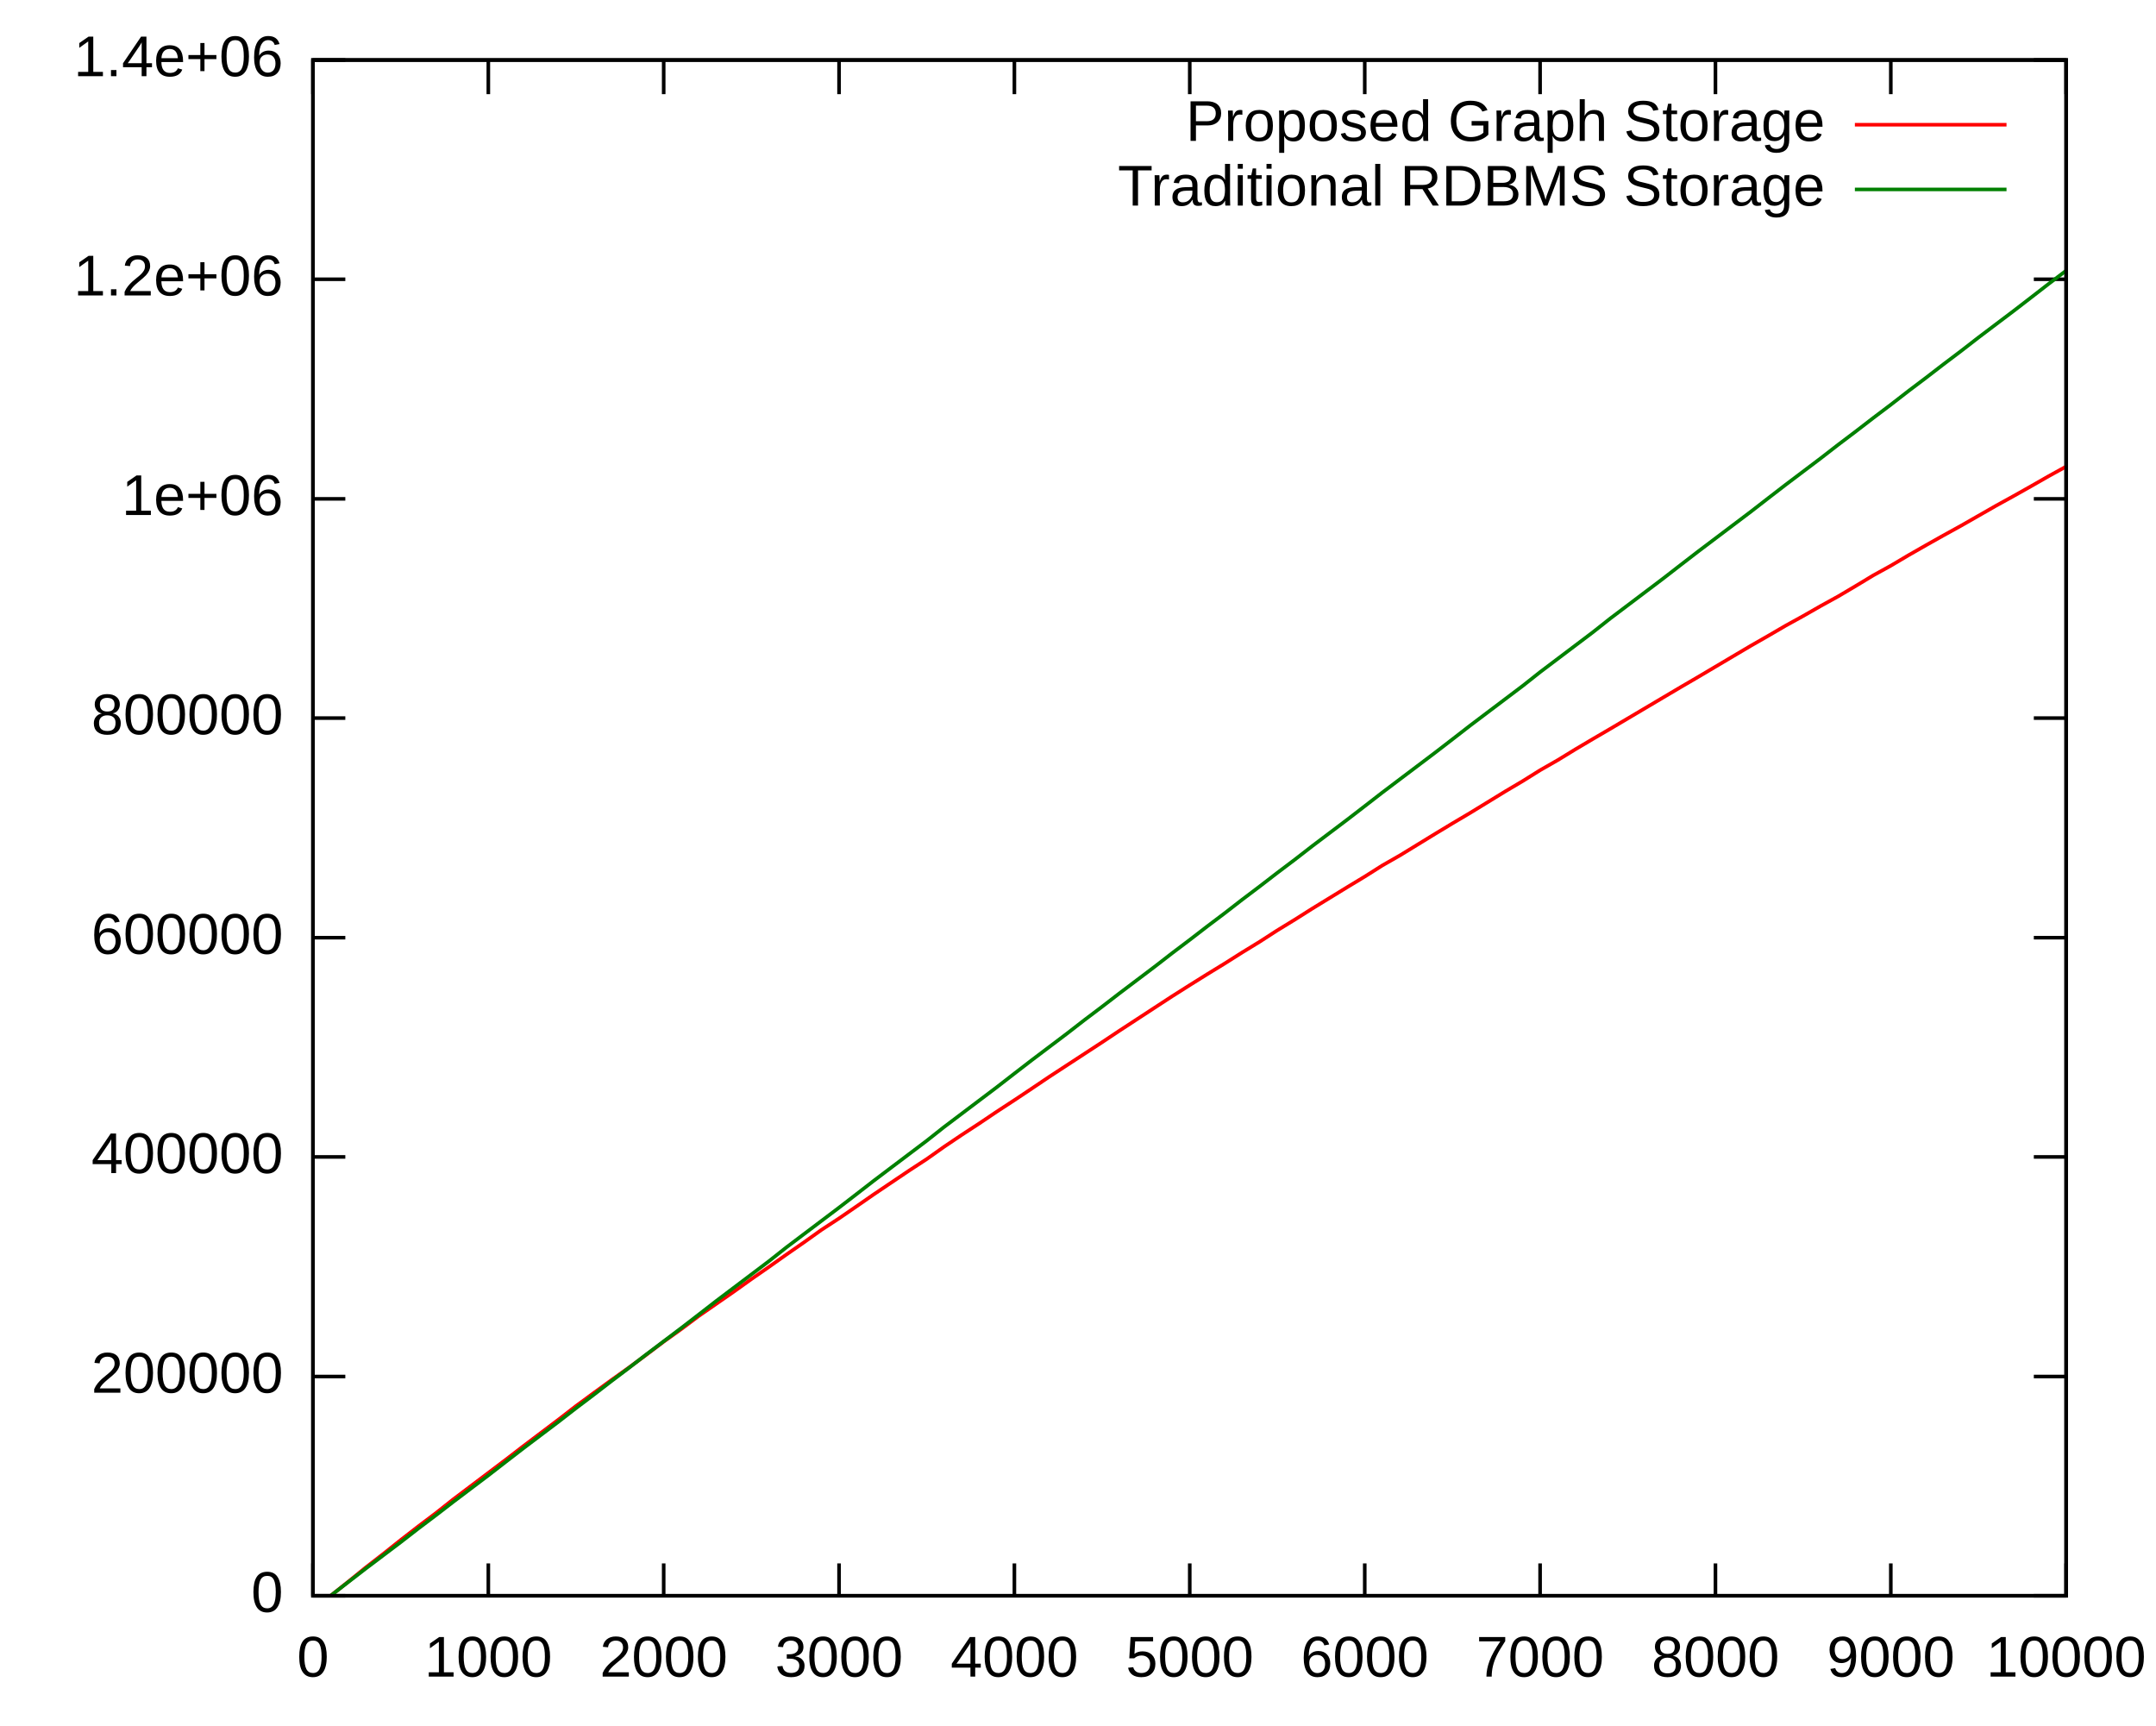
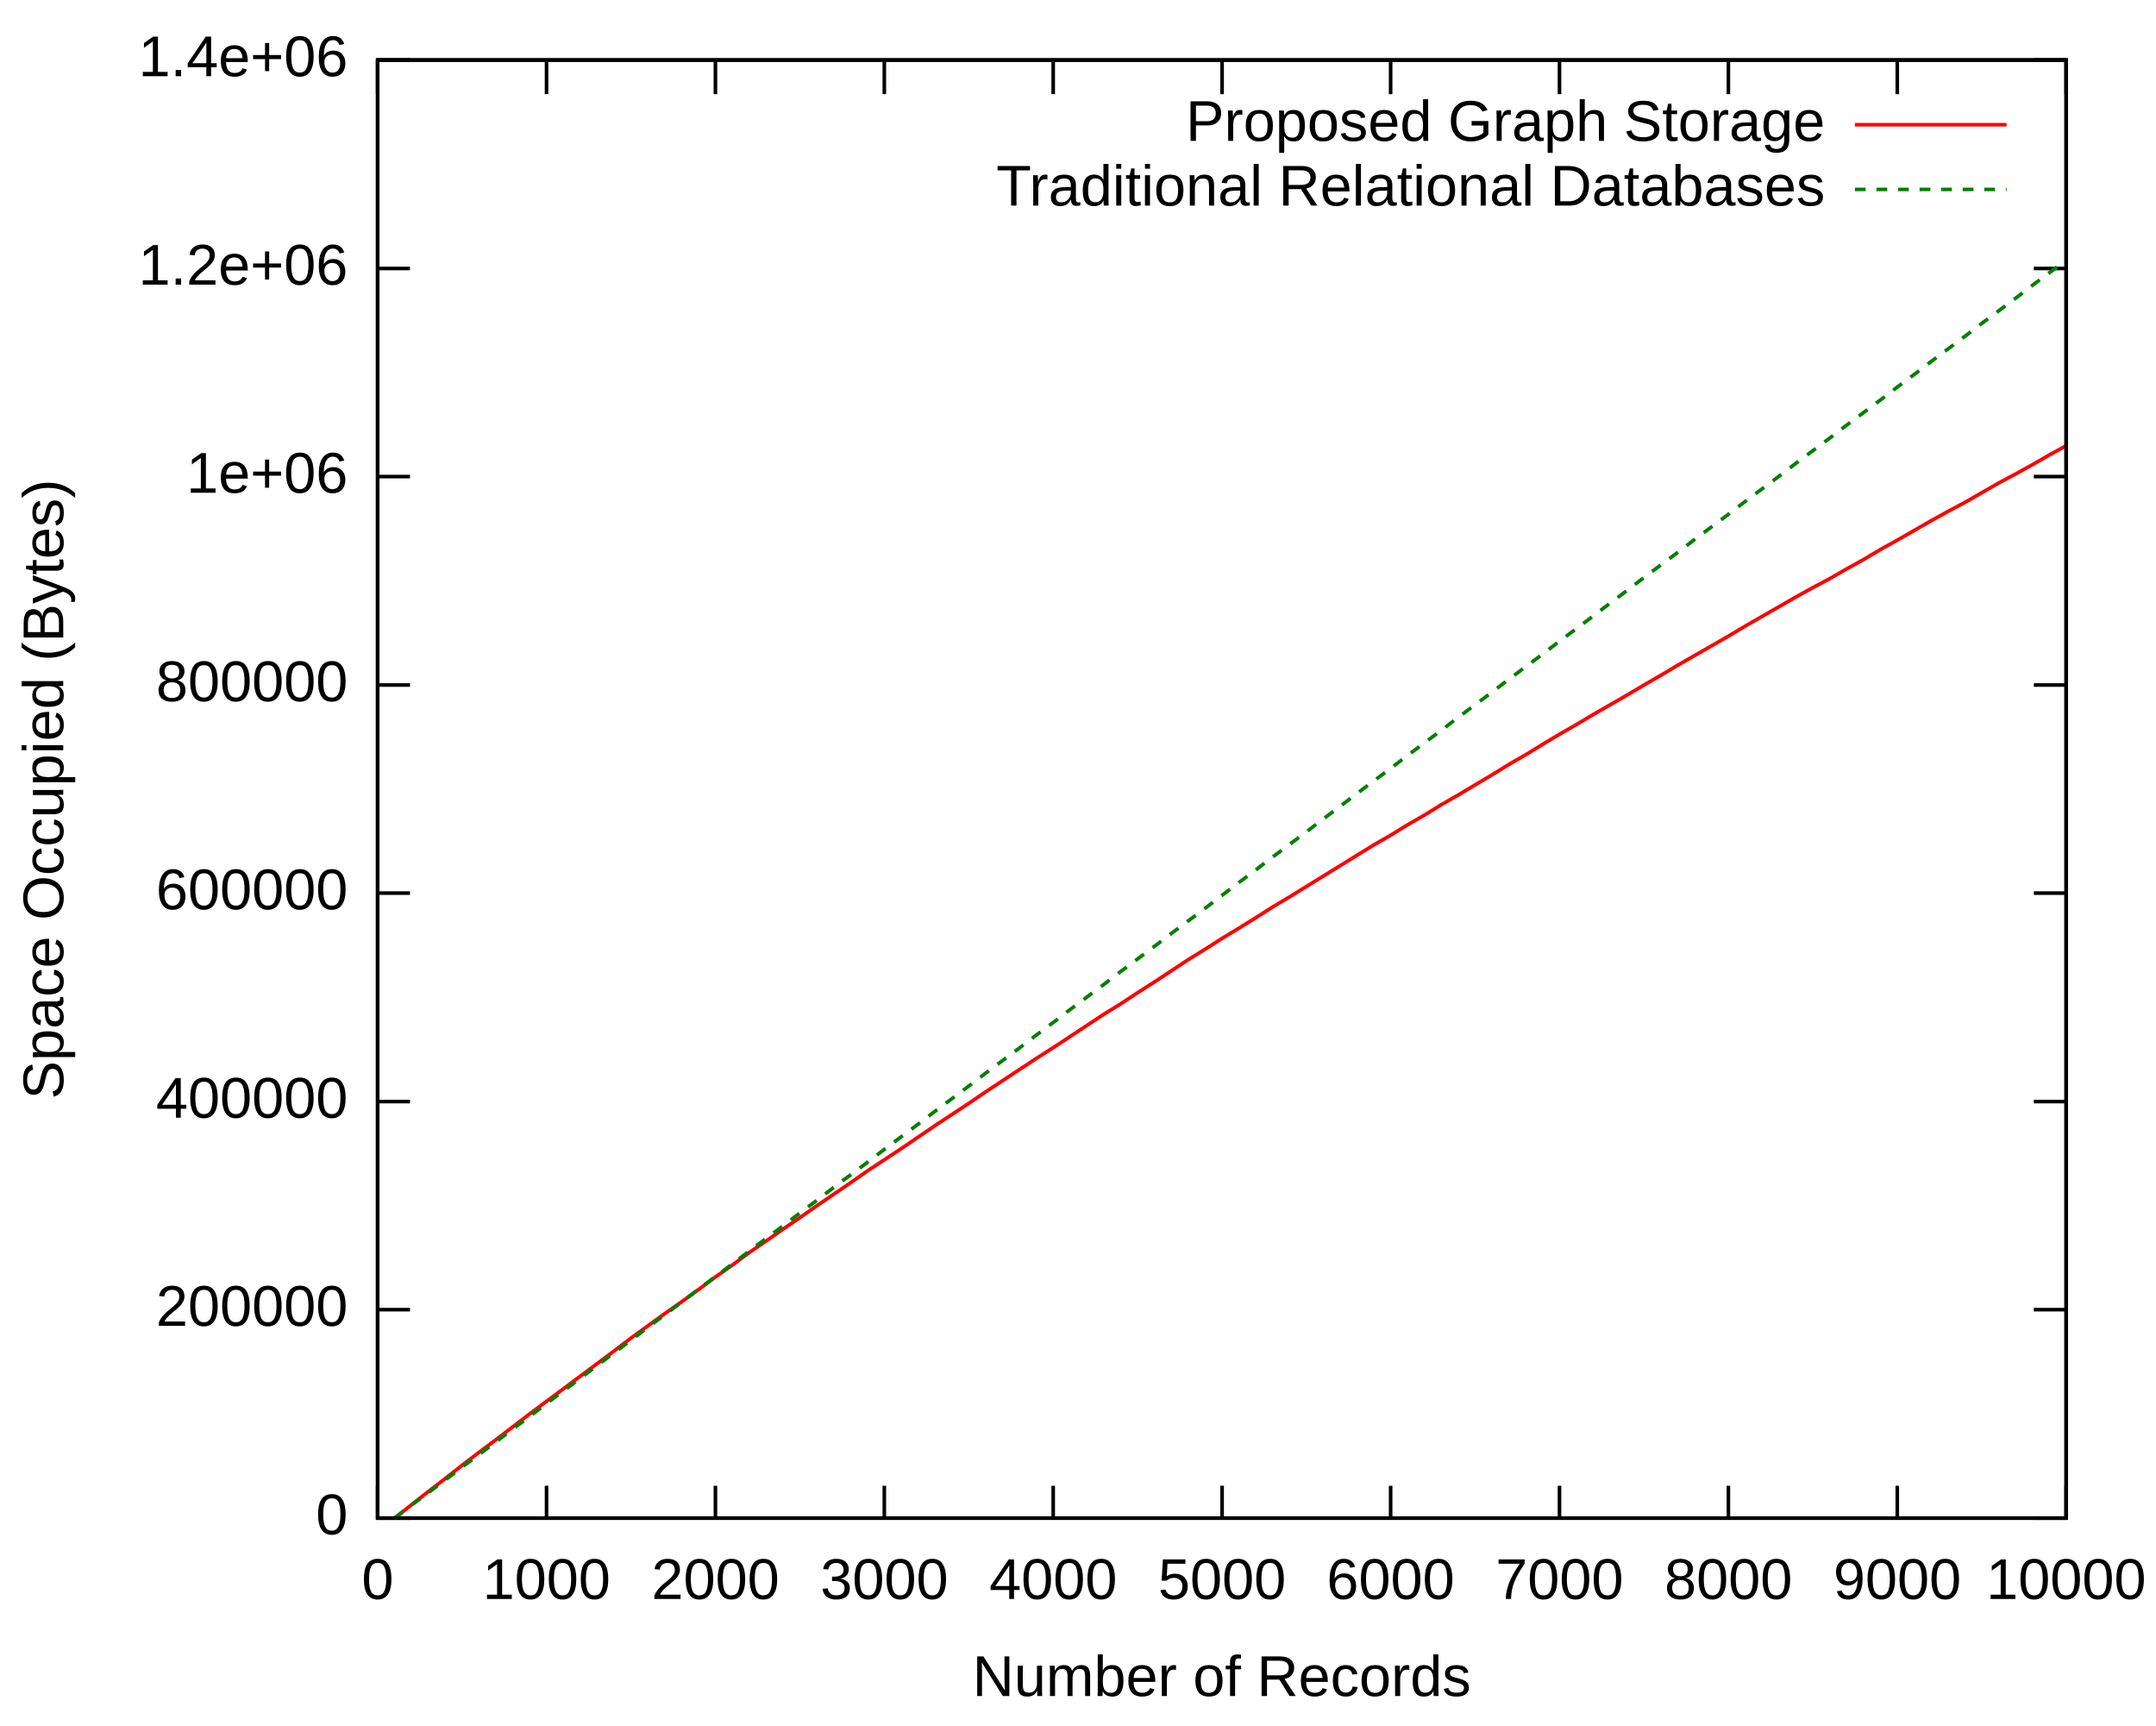
- <svg xmlns="http://www.w3.org/2000/svg" xmlns:xlink="http://www.w3.org/1999/xlink" width="600" height="480" viewBox="0 0 600 480">
+ <svg xmlns="http://www.w3.org/2000/svg" xmlns:xlink="http://www.w3.org/1999/xlink" width="600" height="480" viewBox="0 0 600 480" id="svg2" version="1.1">
+   <defs id="defs183" />
  <g id="gnuplot_canvas">
-     <rect x="0" y="0" width="600" height="480" fill="none" />
-     <defs>
+     <rect x="0" y="0" width="600" height="480" fill="none" id="rect9" />
+     <defs id="defs11">
      <circle id="gpDot" r="0.5" stroke-width="0.5" />
      <path id="gpPt0" stroke-width="0.222" stroke="currentColor" d="M-1,0 h2 M0,-1 v2" />
      <path id="gpPt1" stroke-width="0.222" stroke="currentColor" d="M-1,-1 L1,1 M1,-1 L-1,1" />
      <path id="gpPt2" stroke-width="0.222" stroke="currentColor" d="M-1,0 L1,0 M0,-1 L0,1 M-1,-1 L1,1 M-1,1 L1,-1" />
      <rect id="gpPt3" stroke-width="0.222" stroke="currentColor" x="-1" y="-1" width="2" height="2" />
      <rect id="gpPt4" stroke-width="0.222" stroke="currentColor" fill="currentColor" x="-1" y="-1" width="2" height="2" />
      <circle id="gpPt5" stroke-width="0.222" stroke="currentColor" cx="0" cy="0" r="1" />
      <use xlink:href="#gpPt5" id="gpPt6" fill="currentColor" stroke="none" />
      <path id="gpPt7" stroke-width="0.222" stroke="currentColor" d="M0,-1.33 L-1.33,0.67 L1.33,0.67 z" />
      <use xlink:href="#gpPt7" id="gpPt8" fill="currentColor" stroke="none" />
      <use xlink:href="#gpPt7" id="gpPt9" stroke="currentColor" transform="rotate(180)" />
      <use xlink:href="#gpPt9" id="gpPt10" fill="currentColor" stroke="none" />
      <use xlink:href="#gpPt3" id="gpPt11" stroke="currentColor" transform="rotate(45)" />
      <use xlink:href="#gpPt11" id="gpPt12" fill="currentColor" stroke="none" />
    </defs>
-     <g style="fill:none; color:white; stroke:black; stroke-width:1.00; stroke-linecap:butt; stroke-linejoin:miter">
- </g>
-     <g style="fill:none; color:black; stroke:currentColor; stroke-width:1.00; stroke-linecap:butt; stroke-linejoin:miter">
-       <path stroke="black" d="M87.1,444.0 L96.1,444.0 M575.0,444.0 L566.0,444.0  h0.01" />
-       <g transform="translate(78.8,448.5)" style="stroke:none; fill:black; font-family:Arial; font-size:12.00pt; text-anchor:end">
-         <text> 0</text>
+     <g style="fill:none; color:white; stroke:black; stroke-width:1.00; stroke-linecap:butt; stroke-linejoin:miter" id="g27" />
+     <g style="fill:none; color:black; stroke:currentColor; stroke-width:1.00; stroke-linecap:butt; stroke-linejoin:miter" id="g29">
+       <path stroke="black" d="M105.1,422.4 L114.1,422.4 M575.0,422.4 L566.0,422.4  h0.01" id="path31" />
+       <g transform="translate(96.8,426.9)" style="stroke:none; fill:black; font-family:Arial; font-size:12.00pt; text-anchor:end" id="g33">
+         <text id="text35"> 0</text>
      </g>
-       <path stroke="black" d="M87.1,383.0 L96.1,383.0 M575.0,383.0 L566.0,383.0  h0.01" />
-       <g transform="translate(78.8,387.5)" style="stroke:none; fill:black; font-family:Arial; font-size:12.00pt; text-anchor:end">
-         <text> 200000</text>
+       <path stroke="black" d="M105.1,364.4 L114.1,364.4 M575.0,364.4 L566.0,364.4  h0.01" id="path37" />
+       <g transform="translate(96.8,368.9)" style="stroke:none; fill:black; font-family:Arial; font-size:12.00pt; text-anchor:end" id="g39">
+         <text id="text41"> 200000</text>
      </g>
-       <path stroke="black" d="M87.1,321.9 L96.1,321.9 M575.0,321.9 L566.0,321.9  h0.01" />
-       <g transform="translate(78.8,326.4)" style="stroke:none; fill:black; font-family:Arial; font-size:12.00pt; text-anchor:end">
-         <text> 400000</text>
+       <path stroke="black" d="M105.1,306.5 L114.1,306.5 M575.0,306.5 L566.0,306.5  h0.01" id="path43" />
+       <g transform="translate(96.8,311.0)" style="stroke:none; fill:black; font-family:Arial; font-size:12.00pt; text-anchor:end" id="g45">
+         <text id="text47"> 400000</text>
      </g>
-       <path stroke="black" d="M87.1,260.9 L96.1,260.9 M575.0,260.9 L566.0,260.9  h0.01" />
-       <g transform="translate(78.8,265.4)" style="stroke:none; fill:black; font-family:Arial; font-size:12.00pt; text-anchor:end">
-         <text> 600000</text>
+       <path stroke="black" d="M105.1,248.5 L114.1,248.5 M575.0,248.5 L566.0,248.5  h0.01" id="path49" />
+       <g transform="translate(96.8,253.0)" style="stroke:none; fill:black; font-family:Arial; font-size:12.00pt; text-anchor:end" id="g51">
+         <text id="text53"> 600000</text>
      </g>
-       <path stroke="black" d="M87.1,199.8 L96.1,199.8 M575.0,199.8 L566.0,199.8  h0.01" />
-       <g transform="translate(78.8,204.3)" style="stroke:none; fill:black; font-family:Arial; font-size:12.00pt; text-anchor:end">
-         <text> 800000</text>
+       <path stroke="black" d="M105.1,190.6 L114.1,190.6 M575.0,190.6 L566.0,190.6  h0.01" id="path55" />
+       <g transform="translate(96.8,195.1)" style="stroke:none; fill:black; font-family:Arial; font-size:12.00pt; text-anchor:end" id="g57">
+         <text id="text59"> 800000</text>
      </g>
-       <path stroke="black" d="M87.1,138.8 L96.1,138.8 M575.0,138.8 L566.0,138.8  h0.01" />
-       <g transform="translate(78.8,143.3)" style="stroke:none; fill:black; font-family:Arial; font-size:12.00pt; text-anchor:end">
-         <text> 1e+06</text>
+       <path stroke="black" d="M105.1,132.6 L114.1,132.6 M575.0,132.6 L566.0,132.6  h0.01" id="path61" />
+       <g transform="translate(96.8,137.1)" style="stroke:none; fill:black; font-family:Arial; font-size:12.00pt; text-anchor:end" id="g63">
+         <text id="text65"> 1e+06</text>
      </g>
-       <path stroke="black" d="M87.1,77.7 L96.1,77.7 M575.0,77.7 L566.0,77.7  h0.01" />
-       <g transform="translate(78.8,82.2)" style="stroke:none; fill:black; font-family:Arial; font-size:12.00pt; text-anchor:end">
-         <text> 1.2e+06</text>
+       <path stroke="black" d="M105.1,74.7 L114.1,74.7 M575.0,74.7 L566.0,74.7  h0.01" id="path67" />
+       <g transform="translate(96.8,79.2)" style="stroke:none; fill:black; font-family:Arial; font-size:12.00pt; text-anchor:end" id="g69">
+         <text id="text71"> 1.2e+06</text>
      </g>
-       <path stroke="black" d="M87.1,16.7 L96.1,16.7 M575.0,16.7 L566.0,16.7  h0.01" />
-       <g transform="translate(78.8,21.2)" style="stroke:none; fill:black; font-family:Arial; font-size:12.00pt; text-anchor:end">
-         <text> 1.4e+06</text>
+       <path stroke="black" d="M105.1,16.7 L114.1,16.7 M575.0,16.7 L566.0,16.7  h0.01" id="path73" />
+       <g transform="translate(96.8,21.2)" style="stroke:none; fill:black; font-family:Arial; font-size:12.00pt; text-anchor:end" id="g75">
+         <text id="text77"> 1.4e+06</text>
      </g>
-       <path stroke="black" d="M87.1,444.0 L87.1,435.0 M87.1,16.7 L87.1,25.7  h0.01" />
-       <g transform="translate(87.1,466.5)" style="stroke:none; fill:black; font-family:Arial; font-size:12.00pt; text-anchor:middle">
-         <text> 0</text>
+       <path stroke="black" d="M105.1,422.4 L105.1,413.4 M105.1,16.7 L105.1,25.7  h0.01" id="path79" />
+       <g transform="translate(105.1,444.9)" style="stroke:none; fill:black; font-family:Arial; font-size:12.00pt; text-anchor:middle" id="g81">
+         <text id="text83"> 0</text>
      </g>
-       <path stroke="black" d="M135.9,444.0 L135.9,435.0 M135.9,16.7 L135.9,25.7  h0.01" />
-       <g transform="translate(135.9,466.5)" style="stroke:none; fill:black; font-family:Arial; font-size:12.00pt; text-anchor:middle">
-         <text> 1000</text>
+       <path stroke="black" d="M152.1,422.4 L152.1,413.4 M152.1,16.7 L152.1,25.7  h0.01" id="path85" />
+       <g transform="translate(152.1,444.9)" style="stroke:none; fill:black; font-family:Arial; font-size:12.00pt; text-anchor:middle" id="g87">
+         <text id="text89"> 1000</text>
      </g>
-       <path stroke="black" d="M184.7,444.0 L184.7,435.0 M184.7,16.7 L184.7,25.7  h0.01" />
-       <g transform="translate(184.7,466.5)" style="stroke:none; fill:black; font-family:Arial; font-size:12.00pt; text-anchor:middle">
-         <text> 2000</text>
+       <path stroke="black" d="M199.1,422.4 L199.1,413.4 M199.1,16.7 L199.1,25.7  h0.01" id="path91" />
+       <g transform="translate(199.1,444.9)" style="stroke:none; fill:black; font-family:Arial; font-size:12.00pt; text-anchor:middle" id="g93">
+         <text id="text95"> 2000</text>
      </g>
-       <path stroke="black" d="M233.5,444.0 L233.5,435.0 M233.5,16.7 L233.5,25.7  h0.01" />
-       <g transform="translate(233.5,466.5)" style="stroke:none; fill:black; font-family:Arial; font-size:12.00pt; text-anchor:middle">
-         <text> 3000</text>
+       <path stroke="black" d="M246.1,422.4 L246.1,413.4 M246.1,16.7 L246.1,25.7  h0.01" id="path97" />
+       <g transform="translate(246.1,444.9)" style="stroke:none; fill:black; font-family:Arial; font-size:12.00pt; text-anchor:middle" id="g99">
+         <text id="text101"> 3000</text>
      </g>
-       <path stroke="black" d="M282.3,444.0 L282.3,435.0 M282.3,16.7 L282.3,25.7  h0.01" />
-       <g transform="translate(282.3,466.5)" style="stroke:none; fill:black; font-family:Arial; font-size:12.00pt; text-anchor:middle">
-         <text> 4000</text>
+       <path stroke="black" d="M293.1,422.4 L293.1,413.4 M293.1,16.7 L293.1,25.7  h0.01" id="path103" />
+       <g transform="translate(293.1,444.9)" style="stroke:none; fill:black; font-family:Arial; font-size:12.00pt; text-anchor:middle" id="g105">
+         <text id="text107"> 4000</text>
      </g>
-       <path stroke="black" d="M331.1,444.0 L331.1,435.0 M331.1,16.7 L331.1,25.7  h0.01" />
-       <g transform="translate(331.1,466.5)" style="stroke:none; fill:black; font-family:Arial; font-size:12.00pt; text-anchor:middle">
-         <text> 5000</text>
+       <path stroke="black" d="M340.1,422.4 L340.1,413.4 M340.1,16.7 L340.1,25.7  h0.01" id="path109" />
+       <g transform="translate(340.1,444.9)" style="stroke:none; fill:black; font-family:Arial; font-size:12.00pt; text-anchor:middle" id="g111">
+         <text id="text113"> 5000</text>
      </g>
-       <path stroke="black" d="M379.8,444.0 L379.8,435.0 M379.8,16.7 L379.8,25.7  h0.01" />
-       <g transform="translate(379.8,466.5)" style="stroke:none; fill:black; font-family:Arial; font-size:12.00pt; text-anchor:middle">
-         <text> 6000</text>
+       <path stroke="black" d="M387.0,422.4 L387.0,413.4 M387.0,16.7 L387.0,25.7  h0.01" id="path115" />
+       <g transform="translate(387.0,444.9)" style="stroke:none; fill:black; font-family:Arial; font-size:12.00pt; text-anchor:middle" id="g117">
+         <text id="text119"> 6000</text>
      </g>
-       <path stroke="black" d="M428.6,444.0 L428.6,435.0 M428.6,16.7 L428.6,25.7  h0.01" />
-       <g transform="translate(428.6,466.5)" style="stroke:none; fill:black; font-family:Arial; font-size:12.00pt; text-anchor:middle">
-         <text> 7000</text>
+       <path stroke="black" d="M434.0,422.4 L434.0,413.4 M434.0,16.7 L434.0,25.7  h0.01" id="path121" />
+       <g transform="translate(434.0,444.9)" style="stroke:none; fill:black; font-family:Arial; font-size:12.00pt; text-anchor:middle" id="g123">
+         <text id="text125"> 7000</text>
      </g>
-       <path stroke="black" d="M477.4,444.0 L477.4,435.0 M477.4,16.7 L477.4,25.7  h0.01" />
-       <g transform="translate(477.4,466.5)" style="stroke:none; fill:black; font-family:Arial; font-size:12.00pt; text-anchor:middle">
-         <text> 8000</text>
+       <path stroke="black" d="M481.0,422.4 L481.0,413.4 M481.0,16.7 L481.0,25.7  h0.01" id="path127" />
+       <g transform="translate(481.0,444.9)" style="stroke:none; fill:black; font-family:Arial; font-size:12.00pt; text-anchor:middle" id="g129">
+         <text id="text131"> 8000</text>
      </g>
-       <path stroke="black" d="M526.2,444.0 L526.2,435.0 M526.2,16.7 L526.2,25.7  h0.01" />
-       <g transform="translate(526.2,466.5)" style="stroke:none; fill:black; font-family:Arial; font-size:12.00pt; text-anchor:middle">
-         <text> 9000</text>
+       <path stroke="black" d="M528.0,422.4 L528.0,413.4 M528.0,16.7 L528.0,25.7  h0.01" id="path133" />
+       <g transform="translate(528.0,444.9)" style="stroke:none; fill:black; font-family:Arial; font-size:12.00pt; text-anchor:middle" id="g135">
+         <text id="text137"> 9000</text>
      </g>
-       <path stroke="black" d="M575.0,444.0 L575.0,435.0 M575.0,16.7 L575.0,25.7  h0.01" />
-       <g transform="translate(575.0,466.5)" style="stroke:none; fill:black; font-family:Arial; font-size:12.00pt; text-anchor:middle">
-         <text> 10000</text>
+       <path stroke="black" d="M575.0,422.4 L575.0,413.4 M575.0,16.7 L575.0,25.7  h0.01" id="path139" />
+       <g transform="translate(575.0,444.9)" style="stroke:none; fill:black; font-family:Arial; font-size:12.00pt; text-anchor:middle" id="g141">
+         <text id="text143"> 10000</text>
      </g>
-       <path stroke="black" d="M87.1,16.7 L87.1,444.0 L575.0,444.0 L575.0,16.7 L87.1,16.7 Z  h0.01" />
+       <path stroke="black" d="M105.1,16.7 L105.1,422.4 L575.0,422.4 L575.0,16.7 L105.1,16.7 Z  h0.01" id="path145" />
+       <g transform="translate(17.6,219.6) rotate(270)" style="stroke:none; fill:black; font-family:Arial; font-size:12.00pt; text-anchor:middle" id="g147">
+         <text id="text149">Space Occupied (Bytes)</text>
+       </g>
+       <g transform="translate(340.0,471.9)" style="stroke:none; fill:black; font-family:Arial; font-size:12.00pt; text-anchor:middle" id="g151">
+         <text id="text153">Number of Records</text>
+       </g>
    </g>
    <g id="gnuplot_plot_1">
-       <g style="fill:none; color:red; stroke:currentColor; stroke-width:1.00; stroke-linecap:butt; stroke-linejoin:miter">
-         <g transform="translate(507.9,39.2)" style="stroke:none; fill:black; font-family:Arial; font-size:12.00pt; text-anchor:end">
-           <text>Proposed Graph Storage</text>
+       <g style="fill:none; color:red; stroke:currentColor; stroke-width:1.00; stroke-linecap:butt; stroke-linejoin:miter" id="g158">
+         <g transform="translate(507.9,39.2)" style="stroke:none; fill:black; font-family:Arial; font-size:12.00pt; text-anchor:end" id="g160">
+           <text id="text162">Proposed Graph Storage</text>
        </g>
-         <path d="M516.2,34.7 L558.4,34.7 M92.0,444.0 L96.9,440.1 L101.7,436.2 L106.6,432.4 L111.5,428.5 L116.4,424.7    L121.3,421.0 L126.1,417.2 L131.0,413.5 L135.9,409.8 L140.8,406.1 L145.6,402.4 L150.5,398.7 L155.4,395.0    L160.3,391.2 L165.2,387.6 L170.0,384.1 L174.9,380.6 L179.8,377.0 L184.7,373.3 L189.6,369.8 L194.4,366.2    L199.3,362.8 L204.2,359.4 L209.1,355.9 L214.0,352.5 L218.8,349.1 L223.7,345.7 L228.6,342.2 L233.5,339.0    L238.3,335.7 L243.2,332.3 L248.1,329.0 L253.0,325.7 L257.9,322.5 L262.7,319.1 L267.6,315.8 L272.5,312.6    L277.4,309.3 L282.3,306.1 L287.1,302.9 L292.0,299.6 L296.9,296.4 L301.8,293.2 L306.7,290.0 L311.5,286.8    L316.4,283.6 L321.3,280.4 L326.2,277.2 L331.1,274.1 L335.9,271.1 L340.8,268.1 L345.7,265.0 L350.6,262.0    L355.4,258.9 L360.3,255.9 L365.2,252.8 L370.1,249.8 L375.0,246.8 L379.8,243.9 L384.7,240.8 L389.6,238.0    L394.5,235.0 L399.4,232.0 L404.2,229.1 L409.1,226.2 L414.0,223.2 L418.9,220.2 L423.8,217.3 L428.6,214.3    L433.5,211.5 L438.4,208.5 L443.3,205.6 L448.1,202.8 L453.0,199.9 L457.9,197.0 L462.8,194.1 L467.7,191.2    L472.5,188.4 L477.4,185.5 L482.3,182.6 L487.2,179.7 L492.1,176.9 L496.9,174.1 L501.8,171.4 L506.7,168.6    L511.6,165.9 L516.5,163.0 L521.3,160.1 L526.2,157.4 L531.1,154.5 L536.0,151.7 L540.8,149.0 L545.7,146.3    L550.6,143.5 L555.5,140.7 L560.4,138.0 L565.2,135.3 L570.1,132.5 L575.0,129.8  h0.01" />
+         <path d="M516.2,34.7 L558.4,34.7 M109.8,422.4 L114.5,418.7 L119.2,415.0 L123.9,411.4 L128.6,407.7 L133.3,404.1    L138.0,400.6 L142.7,397.0 L147.4,393.4 L152.1,389.9 L156.8,386.4 L161.5,382.9 L166.2,379.4 L170.9,375.9    L175.6,372.3 L180.3,368.9 L185.0,365.5 L189.7,362.2 L194.4,358.8 L199.1,355.3 L203.8,352.0 L208.5,348.5    L213.2,345.3 L217.9,342.0 L222.6,338.8 L227.3,335.5 L232.0,332.3 L236.7,329.1 L241.4,325.8 L246.1,322.7    L250.8,319.6 L255.5,316.4 L260.2,313.2 L264.9,310.1 L269.6,307.0 L274.3,303.8 L279.0,300.7 L283.7,297.6    L288.4,294.5 L293.1,291.5 L297.8,288.4 L302.5,285.3 L307.2,282.2 L311.9,279.3 L316.6,276.2 L321.3,273.2    L326.0,270.1 L330.7,267.0 L335.4,264.1 L340.1,261.1 L344.7,258.3 L349.4,255.4 L354.1,252.4 L358.8,249.6    L363.5,246.7 L368.2,243.8 L372.9,240.9 L377.6,238.0 L382.3,235.1 L387.0,232.4 L391.7,229.5 L396.4,226.8    L401.1,223.9 L405.8,221.2 L410.5,218.4 L415.2,215.6 L419.9,212.7 L424.6,210.0 L429.3,207.1 L434.0,204.3    L438.7,201.6 L443.4,198.8 L448.1,196.1 L452.8,193.4 L457.5,190.6 L462.2,187.9 L466.9,185.1 L471.6,182.4    L476.3,179.7 L481.0,177.0 L485.7,174.2 L490.4,171.5 L495.1,168.8 L499.8,166.1 L504.5,163.5 L509.2,161.0    L513.9,158.3 L518.6,155.7 L523.3,152.9 L528.0,150.3 L532.7,147.6 L537.4,144.9 L542.1,142.3 L546.8,139.8    L551.5,137.1 L556.2,134.4 L560.9,131.9 L565.6,129.3 L570.3,126.6 L575.0,124.0  h0.01" id="path164" style="stroke-width:1;stroke-miterlimit:4;stroke-dasharray:none;stroke-dashoffset:0" />
      </g>
    </g>
    <g id="gnuplot_plot_2">
-       <g style="fill:none; color:green; stroke:currentColor; stroke-width:1.00; stroke-linecap:butt; stroke-linejoin:miter">
-         <g transform="translate(507.9,57.2)" style="stroke:none; fill:black; font-family:Arial; font-size:12.00pt; text-anchor:end">
-           <text>Traditional RDBMS Storage</text>
+       <g style="fill:none; color:green; stroke:currentColor; stroke-width:1.00; stroke-linecap:butt; stroke-linejoin:miter" id="g169">
+         <g transform="translate(507.9,57.2)" style="stroke:none; fill:black; font-family:Arial; font-size:12.00pt; text-anchor:end" id="g171">
+           <text id="text173">Traditional Relational Databases</text>
        </g>
-         <path d="M516.2,52.7 L558.4,52.7 M92.0,444.0 L96.9,440.2 L101.7,436.5 L106.6,432.8 L111.5,429.1 L116.4,425.3    L121.3,421.6 L126.1,417.9 L131.0,414.2 L135.9,410.5 L140.8,406.7 L145.6,403.0 L150.5,399.3 L155.4,395.6    L160.3,391.8 L165.2,388.1 L170.0,384.4 L174.9,380.7 L179.8,376.9 L184.7,373.2 L189.6,369.5 L194.4,365.8    L199.3,362.0 L204.2,358.3 L209.1,354.6 L214.0,350.9 L218.8,347.1 L223.7,343.4 L228.6,339.7 L233.5,336.0    L238.3,332.3 L243.2,328.5 L248.1,324.8 L253.0,321.1 L257.9,317.4 L262.7,313.6 L267.6,309.9 L272.5,306.2    L277.4,302.5 L282.3,298.7 L287.1,295.0 L292.0,291.3 L296.9,287.6 L301.8,283.8 L306.7,280.1 L311.5,276.4    L316.4,272.7 L321.3,269.0 L326.2,265.2 L331.1,261.5 L335.9,257.8 L340.8,254.1 L345.7,250.3 L350.6,246.6    L355.4,242.9 L360.3,239.2 L365.2,235.4 L370.1,231.7 L375.0,228.0 L379.8,224.3 L384.7,220.5 L389.6,216.8    L394.5,213.1 L399.4,209.4 L404.2,205.7 L409.1,201.9 L414.0,198.2 L418.9,194.5 L423.8,190.8 L428.6,187.0    L433.5,183.3 L438.4,179.6 L443.3,175.9 L448.1,172.1 L453.0,168.4 L457.9,164.7 L462.8,161.0 L467.7,157.2    L472.5,153.5 L477.4,149.8 L482.3,146.1 L487.2,142.4 L492.1,138.6 L496.9,134.9 L501.8,131.2 L506.7,127.5    L511.6,123.7 L516.5,120.0 L521.3,116.3 L526.2,112.6 L531.1,108.8 L536.0,105.1 L540.8,101.4 L545.7,97.7    L550.6,93.9 L555.5,90.2 L560.4,86.5 L565.2,82.8 L570.1,79.0 L575.0,75.3  h0.01" />
+         <path d="M516.2,52.7 L558.4,52.7 M109.8,422.4 L114.5,418.8 L119.2,415.3 L123.9,411.8 L128.6,408.2 L133.3,404.7    L138.0,401.2 L142.7,397.6 L147.4,394.1 L152.1,390.5 L156.8,387.0 L161.5,383.5 L166.2,379.9 L170.9,376.4    L175.6,372.9 L180.3,369.3 L185.0,365.8 L189.7,362.3 L194.4,358.7 L199.1,355.2 L203.8,351.7 L208.5,348.1    L213.2,344.6 L217.9,341.1 L222.6,337.5 L227.3,334.0 L232.0,330.4 L236.7,326.9 L241.4,323.4 L246.1,319.8    L250.8,316.3 L255.5,312.8 L260.2,309.2 L264.9,305.7 L269.6,302.2 L274.3,298.6 L279.0,295.1 L283.7,291.6    L288.4,288.0 L293.1,284.5 L297.8,280.9 L302.5,277.4 L307.2,273.9 L311.9,270.3 L316.6,266.8 L321.3,263.3    L326.0,259.7 L330.7,256.2 L335.4,252.7 L340.1,249.1 L344.7,245.6 L349.4,242.1 L354.1,238.5 L358.8,235.0    L363.5,231.5 L368.2,227.9 L372.9,224.4 L377.6,220.8 L382.3,217.3 L387.0,213.8 L391.7,210.2 L396.4,206.7    L401.1,203.2 L405.8,199.6 L410.5,196.1 L415.2,192.6 L419.9,189.0 L424.6,185.5 L429.3,182.0 L434.0,178.4    L438.7,174.9 L443.4,171.4 L448.1,167.8 L452.8,164.3 L457.5,160.7 L462.2,157.2 L466.9,153.7 L471.6,150.1    L476.3,146.6 L481.0,143.1 L485.7,139.5 L490.4,136.0 L495.1,132.5 L499.8,128.9 L504.5,125.4 L509.2,121.9    L513.9,118.3 L518.6,114.8 L523.3,111.3 L528.0,107.7 L532.7,104.2 L537.4,100.6 L542.1,97.1 L546.8,93.6    L551.5,90.0 L556.2,86.5 L560.9,83.0 L565.6,79.4 L570.3,75.9 L575.0,72.4  h0.01" id="path175" style="stroke-width:1;stroke-miterlimit:4;stroke-dasharray:3,3;stroke-dashoffset:0" />
      </g>
    </g>
-     <g style="fill:none; color:black; stroke:currentColor; stroke-width:1.00; stroke-linecap:butt; stroke-linejoin:miter">
-       <path stroke="black" d="M87.1,16.7 L87.1,444.0 L575.0,444.0 L575.0,16.7 L87.1,16.7 Z  h0.01" />
+     <g style="fill:none; color:black; stroke:currentColor; stroke-width:1.00; stroke-linecap:butt; stroke-linejoin:miter" id="g177">
+       <path stroke="black" d="M105.1,16.7 L105.1,422.4 L575.0,422.4 L575.0,16.7 L105.1,16.7 Z  h0.01" id="path179" />
    </g>
  </g>
</svg>
